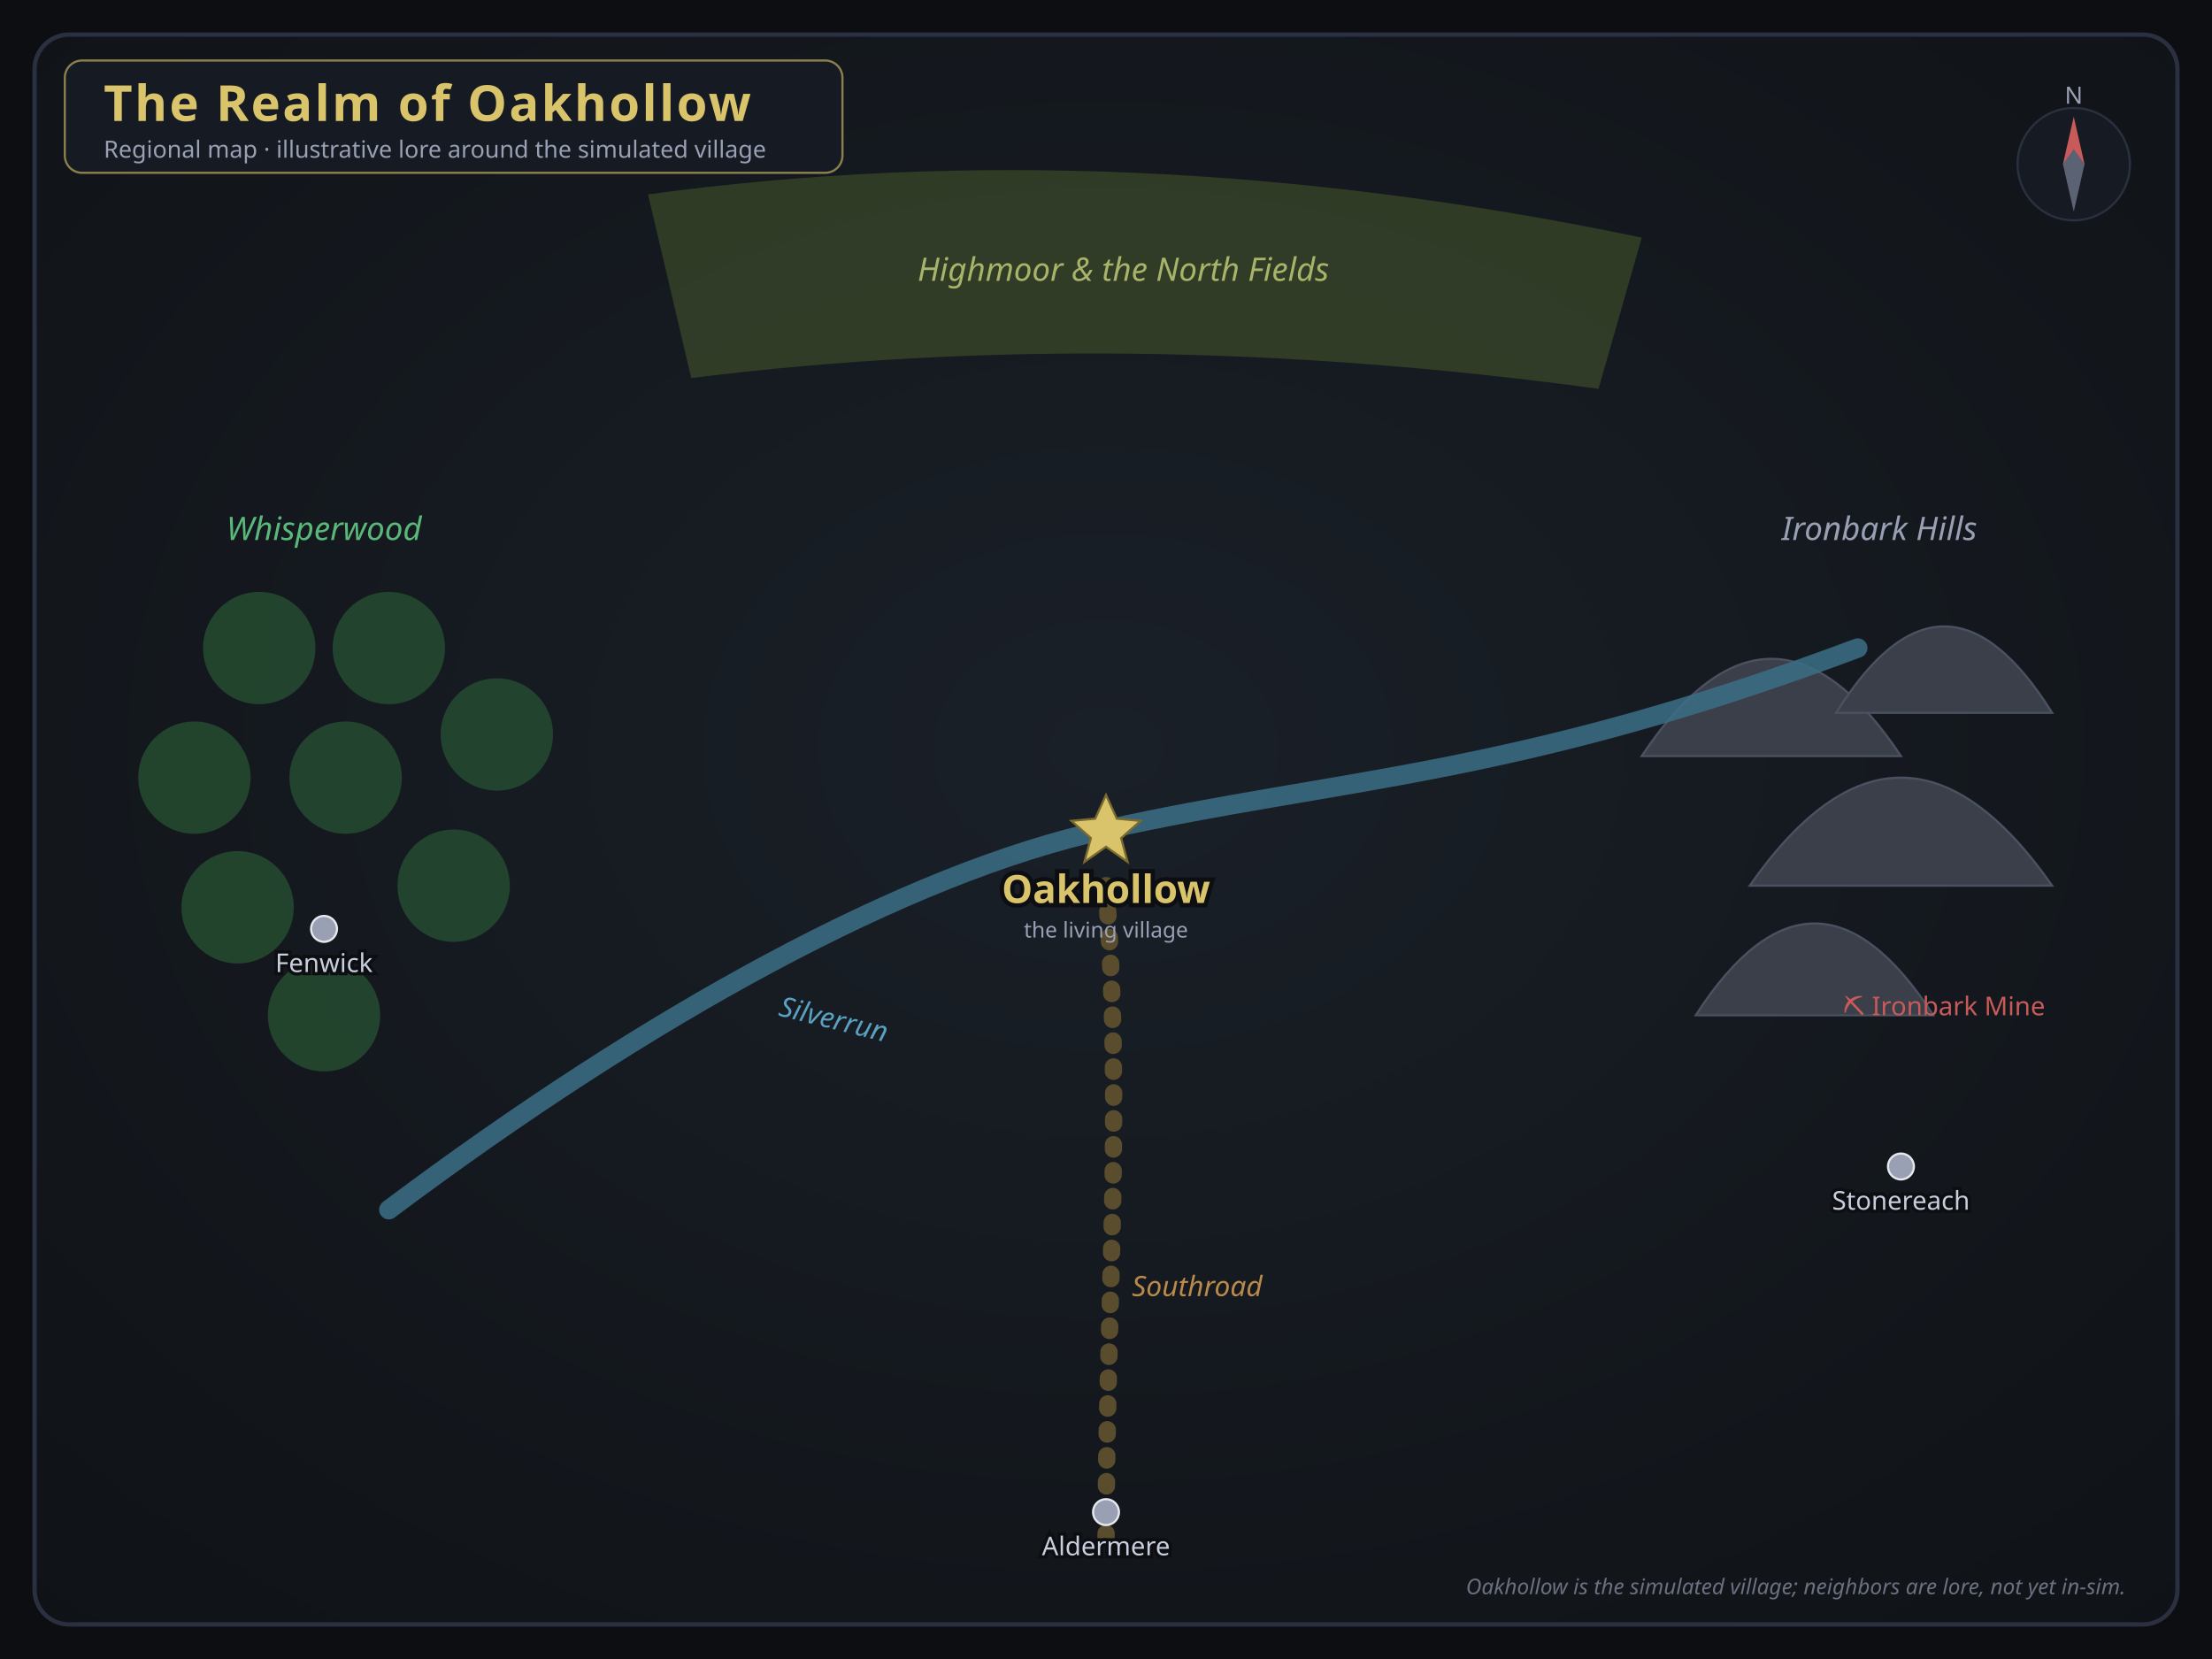
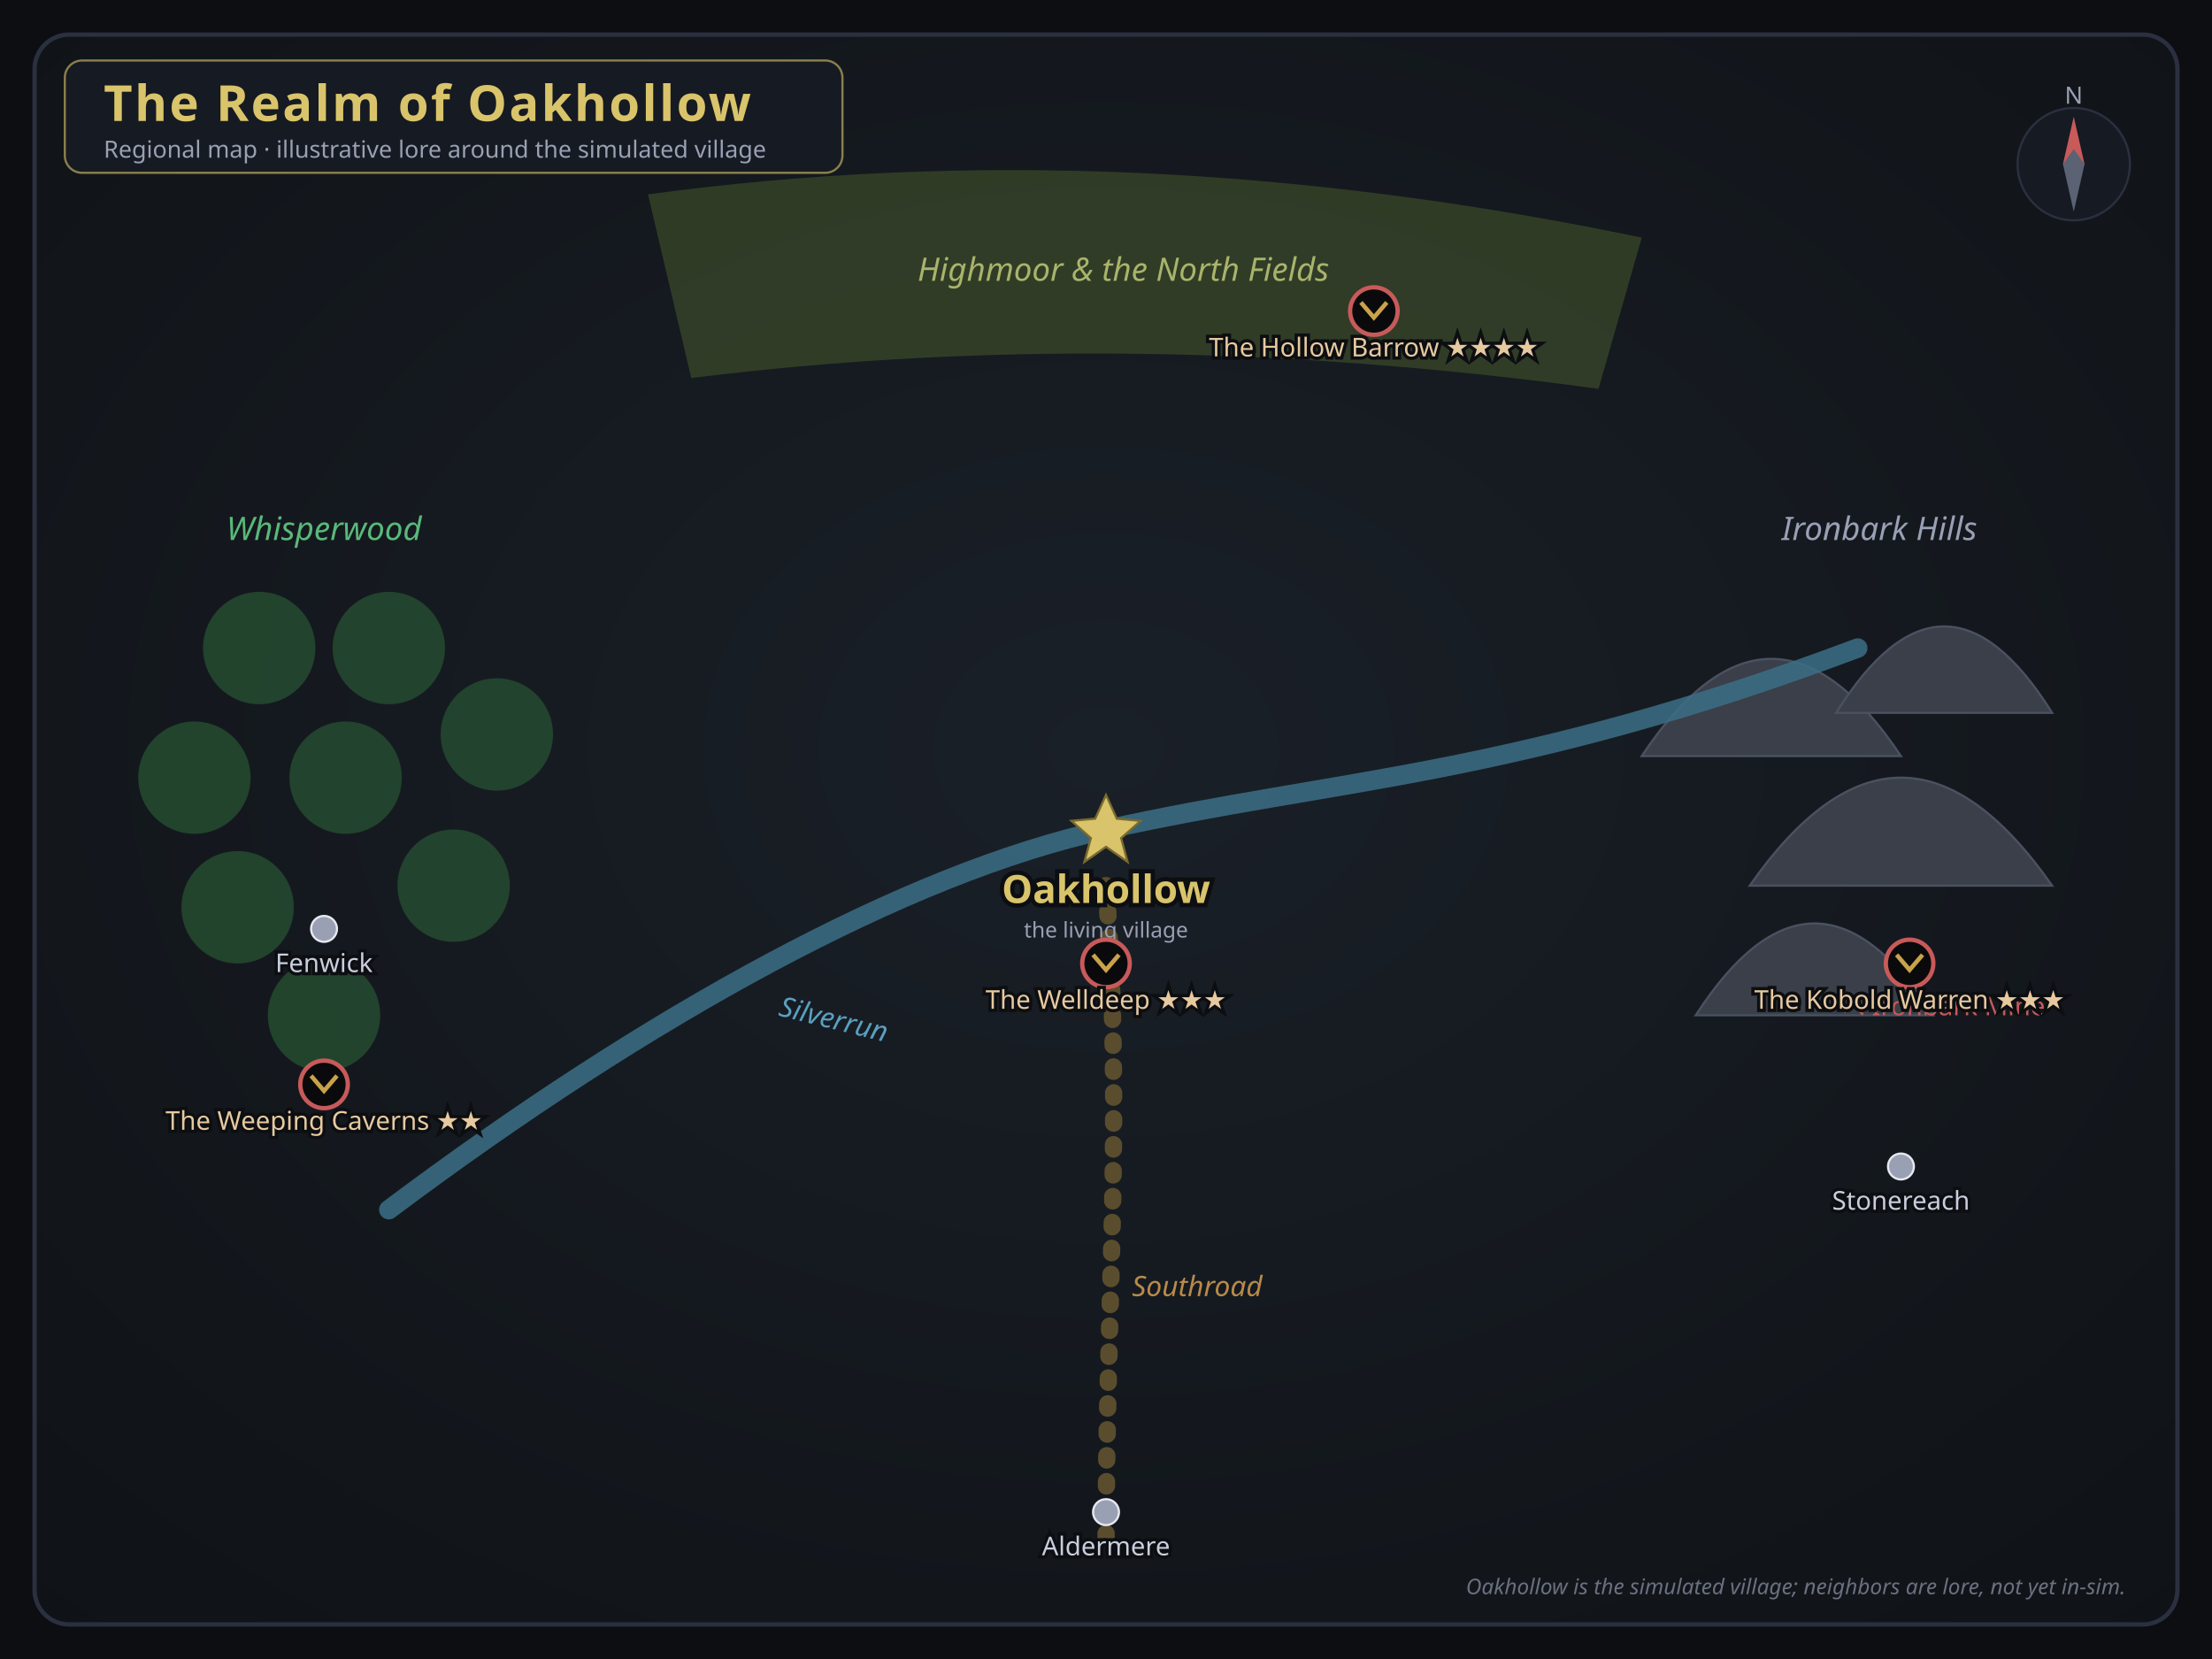
<svg xmlns="http://www.w3.org/2000/svg" viewBox="0 0 1024 768" font-family="Segoe UI,system-ui,sans-serif" role="img" aria-label="Regional map of the realm around Oakhollow">
  <defs>
    <radialGradient id="rg" cx="50%" cy="45%" r="75%">
      <stop offset="0%" stop-color="#1a2028" />
      <stop offset="100%" stop-color="#0f1216" />
    </radialGradient>
  </defs>
  <rect width="1024" height="768" fill="#0c0e11" />
  <rect x="16" y="16" width="992" height="736" rx="16" fill="url(#rg)" stroke="#2b3040" stroke-width="2" />
  <circle cx="120" cy="300" r="26" fill="#254a30" fill-opacity="0.85" />
  <circle cx="160" cy="360" r="26" fill="#254a30" fill-opacity="0.85" />
  <circle cx="110" cy="420" r="26" fill="#254a30" fill-opacity="0.85" />
  <circle cx="180" cy="300" r="26" fill="#254a30" fill-opacity="0.85" />
  <circle cx="150" cy="470" r="26" fill="#254a30" fill-opacity="0.85" />
  <circle cx="210" cy="410" r="26" fill="#254a30" fill-opacity="0.85" />
  <circle cx="90" cy="360" r="26" fill="#254a30" fill-opacity="0.85" />
  <circle cx="230" cy="340" r="26" fill="#254a30" fill-opacity="0.85" />
  <text x="150" y="250" text-anchor="middle" font-size="15" fill="#5ab97a" font-style="italic">Whisperwood</text>
  <path d="M300,90 Q520,60 760,110 L740,180 Q520,150 320,175 Z" fill="#3d4a2a" fill-opacity="0.7" />
  <text x="520" y="130" text-anchor="middle" font-size="15" fill="#a9b46b" font-style="italic">Highmoor &amp; the North Fields</text>
  <path d="M760,350 Q820,260 880,350 Z" fill="#3a3f49" stroke="#4a5160" />
  <path d="M810,410 Q880,310 950,410 Z" fill="#3a3f49" stroke="#4a5160" />
  <path d="M785,470 Q840,385 895,470 Z" fill="#3a3f49" stroke="#4a5160" />
  <path d="M850,330 Q900,250 950,330 Z" fill="#3a3f49" stroke="#4a5160" />
  <text x="870" y="250" text-anchor="middle" font-size="15" fill="#9aa0b4" font-style="italic">Ironbark Hills</text>
  <text x="900" y="470" text-anchor="middle" font-size="12" fill="#c85a5a">⛏ Ironbark Mine</text>
  <path d="M860,300 C700,360 620,360 512,384 C420,404 300,470 180,560" fill="none" stroke="#3b6f86" stroke-width="9" stroke-linecap="round" opacity="0.85" />
  <text x="360" y="470" font-size="13" fill="#5aa0c0" font-style="italic" transform="rotate(14 360 470)">Silverrun</text>
  <path d="M512,410 C520,520 512,600 512,720" fill="none" stroke="#5a4d2e" stroke-width="8" stroke-dasharray="2 10" stroke-linecap="round" />
  <text x="524" y="600" font-size="13" fill="#b98a4a" font-style="italic">Southroad</text>
  <g>
    <polygon points="512,368 517,379 528,380 519,388 522,399 512,392 502,399 505,388 496,380 507,379" fill="#d9c46b" stroke="#7a6a2e" />
    <text x="512" y="418" text-anchor="middle" font-size="18" fill="#d9c46b" font-weight="700" paint-order="stroke" stroke="#0c0e11" stroke-width="4">Oakhollow</text>
    <text x="512" y="434" text-anchor="middle" font-size="10" fill="#9aa0b4">the living village</text>
  </g>
  <g>
    <circle cx="512" cy="700" r="6" fill="#9aa0b4" stroke="#e7e8ee" />
    <text x="512" y="720" text-anchor="middle" font-size="12" fill="#c9cede" paint-order="stroke" stroke="#0c0e11" stroke-width="3">Aldermere</text>
  </g>
  <g>
    <circle cx="150" cy="430" r="6" fill="#9aa0b4" stroke="#e7e8ee" />
    <text x="150" y="450" text-anchor="middle" font-size="12" fill="#c9cede" paint-order="stroke" stroke="#0c0e11" stroke-width="3">Fenwick</text>
  </g>
  <g>
    <circle cx="880" cy="540" r="6" fill="#9aa0b4" stroke="#e7e8ee" />
    <text x="880" y="560" text-anchor="middle" font-size="12" fill="#c9cede" paint-order="stroke" stroke="#0c0e11" stroke-width="3">Stonereach</text>
  </g>
  <g>
    <rect x="30" y="28" width="360" height="52" rx="8" fill="#161a22" stroke="#d9c46b" stroke-opacity="0.6" />
    <text x="48" y="56" font-size="23" fill="#d9c46b" font-weight="700" letter-spacing="1">The Realm of Oakhollow</text>
    <text x="48" y="73" font-size="11" fill="#9aa0b4">Regional map · illustrative lore around the simulated village</text>
  </g>
  <g transform="translate(960,76)">
    <circle r="26" fill="#161a22" stroke="#2b3040" />
    <polygon points="0,-22 5,0 0,7 -5,0" fill="#c85a5a" />
    <polygon points="0,22 5,0 0,-7 -5,0" fill="#5a6274" />
    <text x="0" y="-28" text-anchor="middle" font-size="11" fill="#9aa0b4">N</text>
  </g>
  <text x="984" y="738" text-anchor="end" font-size="10" fill="#6a7080" font-style="italic">Oakhollow is the simulated village; neighbors are lore, not yet in-sim.</text>
+   <g>
+     <circle cx="884" cy="446" r="11" fill="#0a0a0c" stroke="#c85a5a" stroke-width="2" />
+     <path d="M878,442 L884,449 L890,442" fill="none" stroke="#c9a24a" stroke-width="2" />
+     <text x="884" y="467" text-anchor="middle" font-size="12" fill="#e7c9a0" paint-order="stroke" stroke="#0c0e11" stroke-width="3">The Kobold Warren ★★★</text>
+   </g>
+   <g>
+     <circle cx="636" cy="144" r="11" fill="#0a0a0c" stroke="#c85a5a" stroke-width="2" />
+     <path d="M630,140 L636,147 L642,140" fill="none" stroke="#c9a24a" stroke-width="2" />
+     <text x="636" y="165" text-anchor="middle" font-size="12" fill="#e7c9a0" paint-order="stroke" stroke="#0c0e11" stroke-width="3">The Hollow Barrow ★★★★</text>
+   </g>
+   <g>
+     <circle cx="150" cy="502" r="11" fill="#0a0a0c" stroke="#c85a5a" stroke-width="2" />
+     <path d="M144,498 L150,505 L156,498" fill="none" stroke="#c9a24a" stroke-width="2" />
+     <text x="150" y="523" text-anchor="middle" font-size="12" fill="#e7c9a0" paint-order="stroke" stroke="#0c0e11" stroke-width="3">The Weeping Caverns ★★</text>
+   </g>
+   <g>
+     <circle cx="512" cy="446" r="11" fill="#0a0a0c" stroke="#c85a5a" stroke-width="2" />
+     <path d="M506,442 L512,449 L518,442" fill="none" stroke="#c9a24a" stroke-width="2" />
+     <text x="512" y="467" text-anchor="middle" font-size="12" fill="#e7c9a0" paint-order="stroke" stroke="#0c0e11" stroke-width="3">The Welldeep ★★★</text>
+   </g>
</svg>
